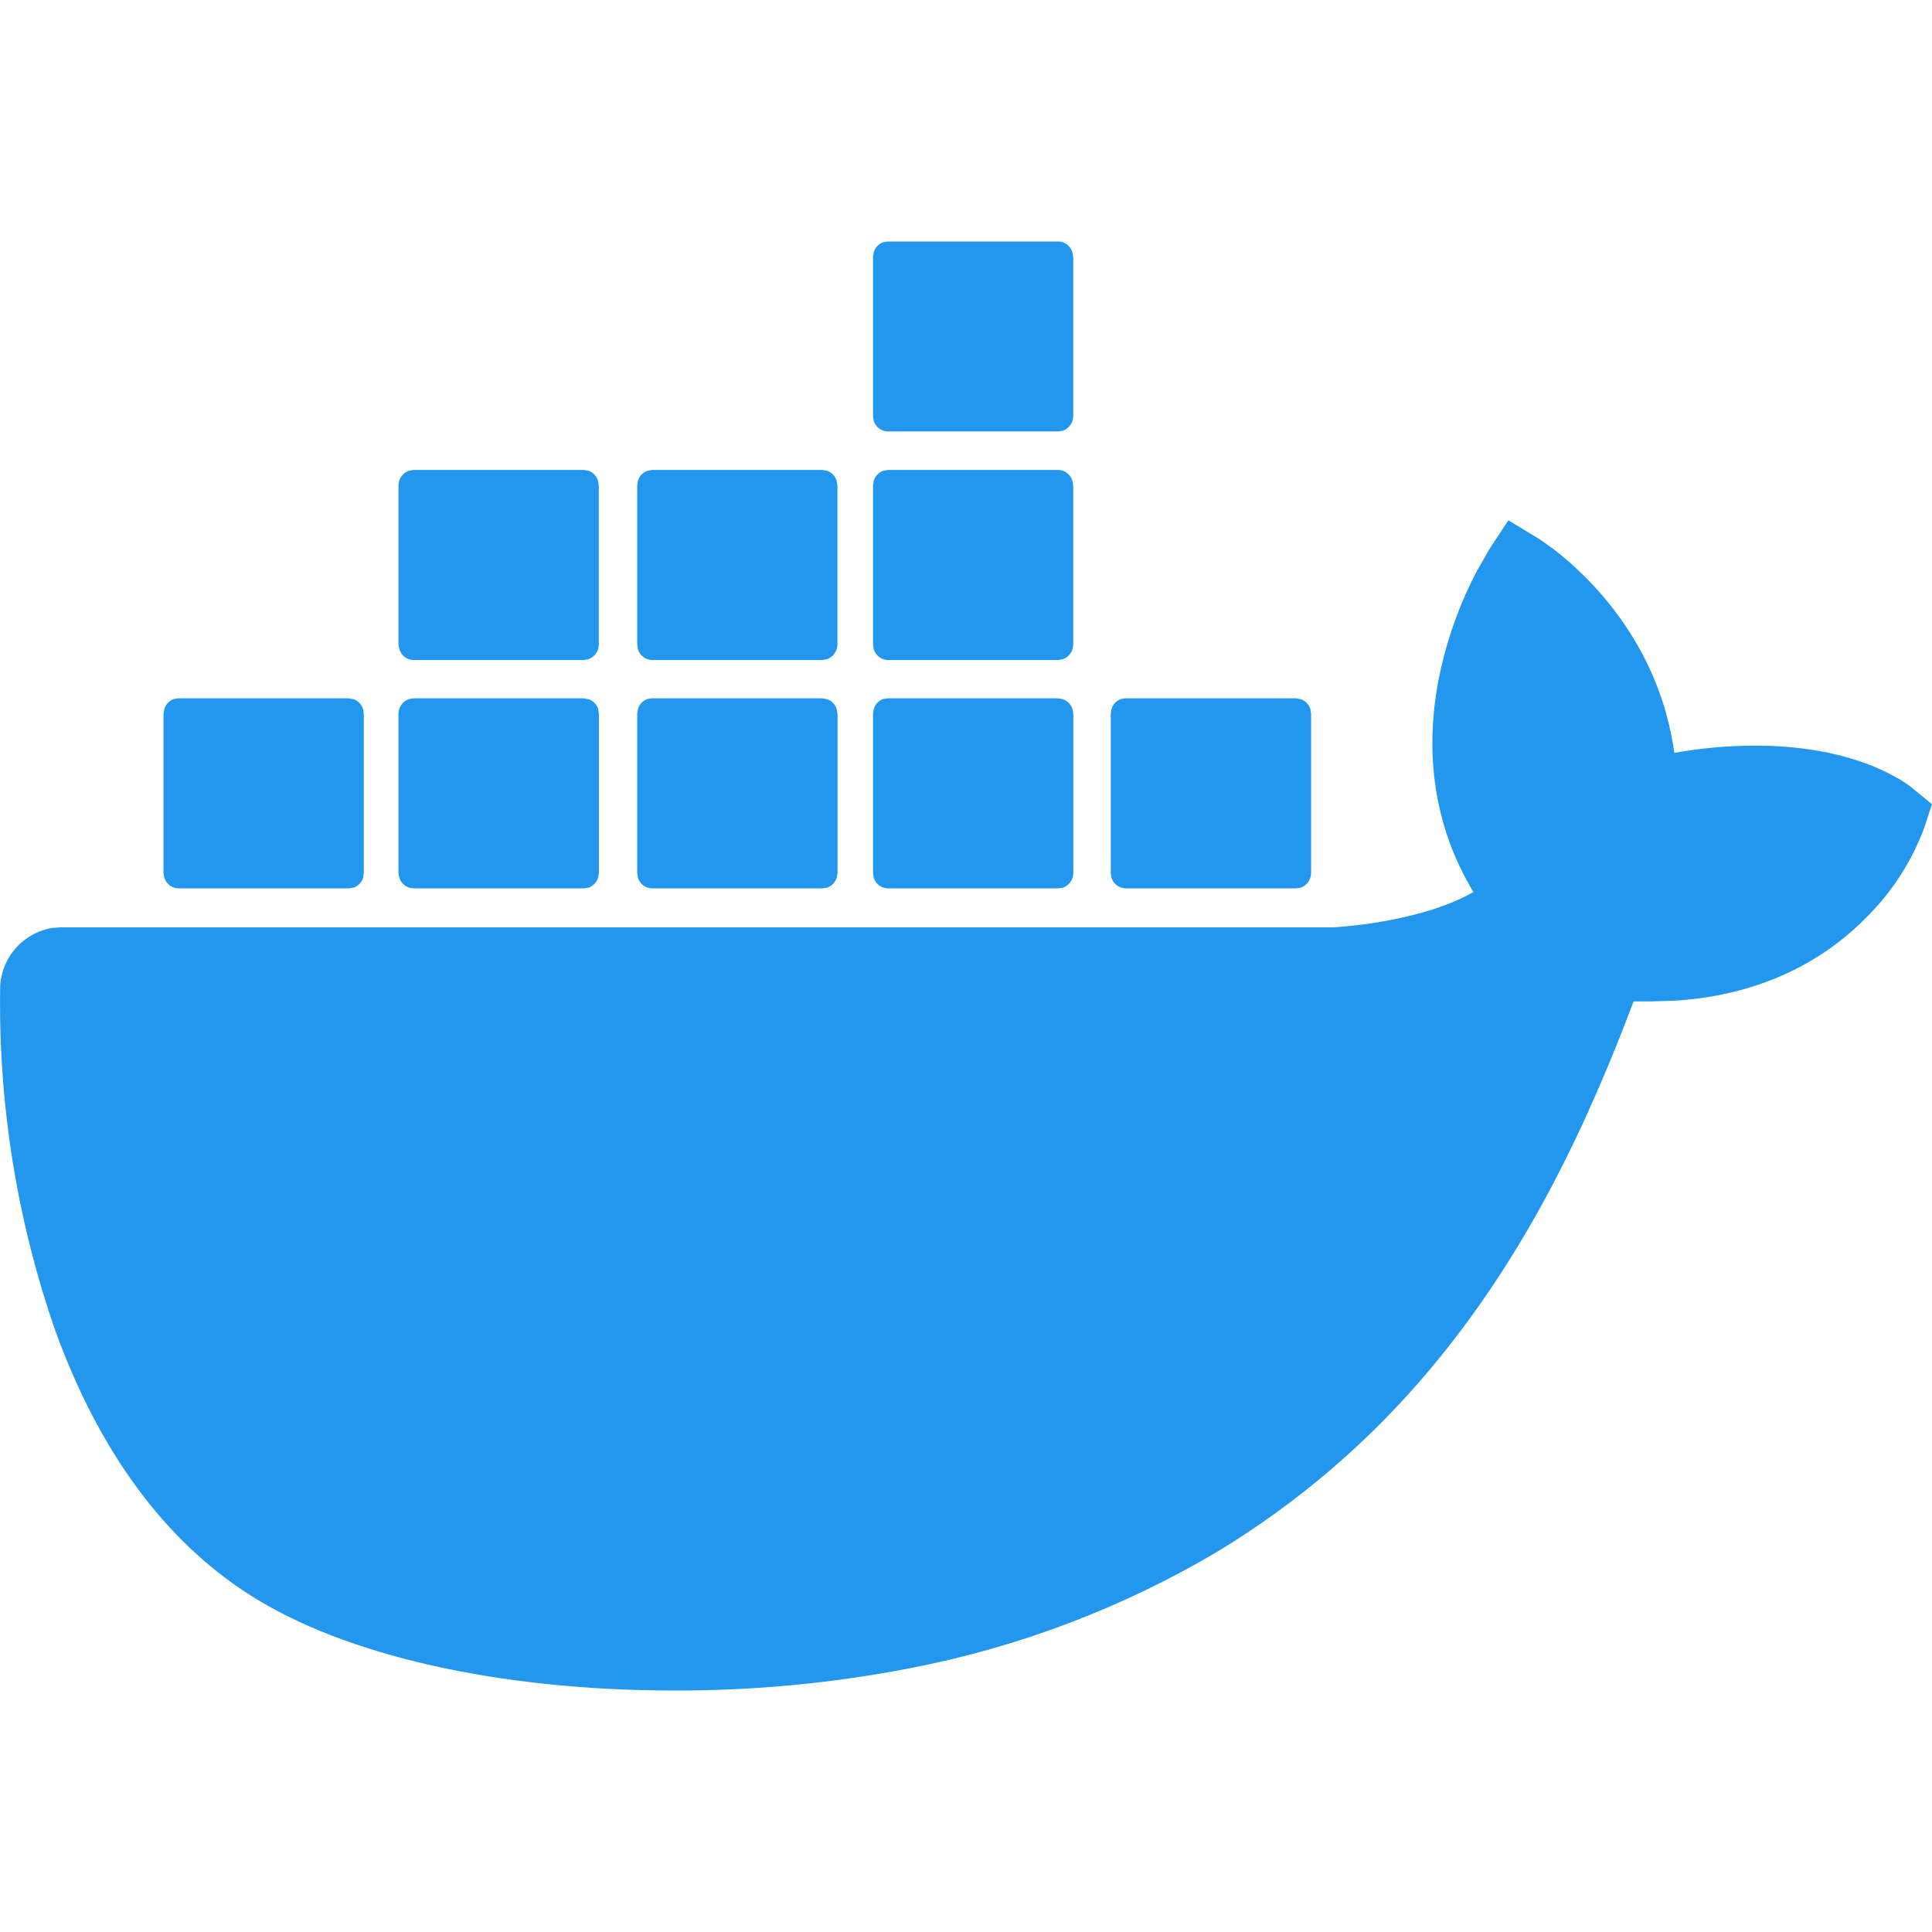
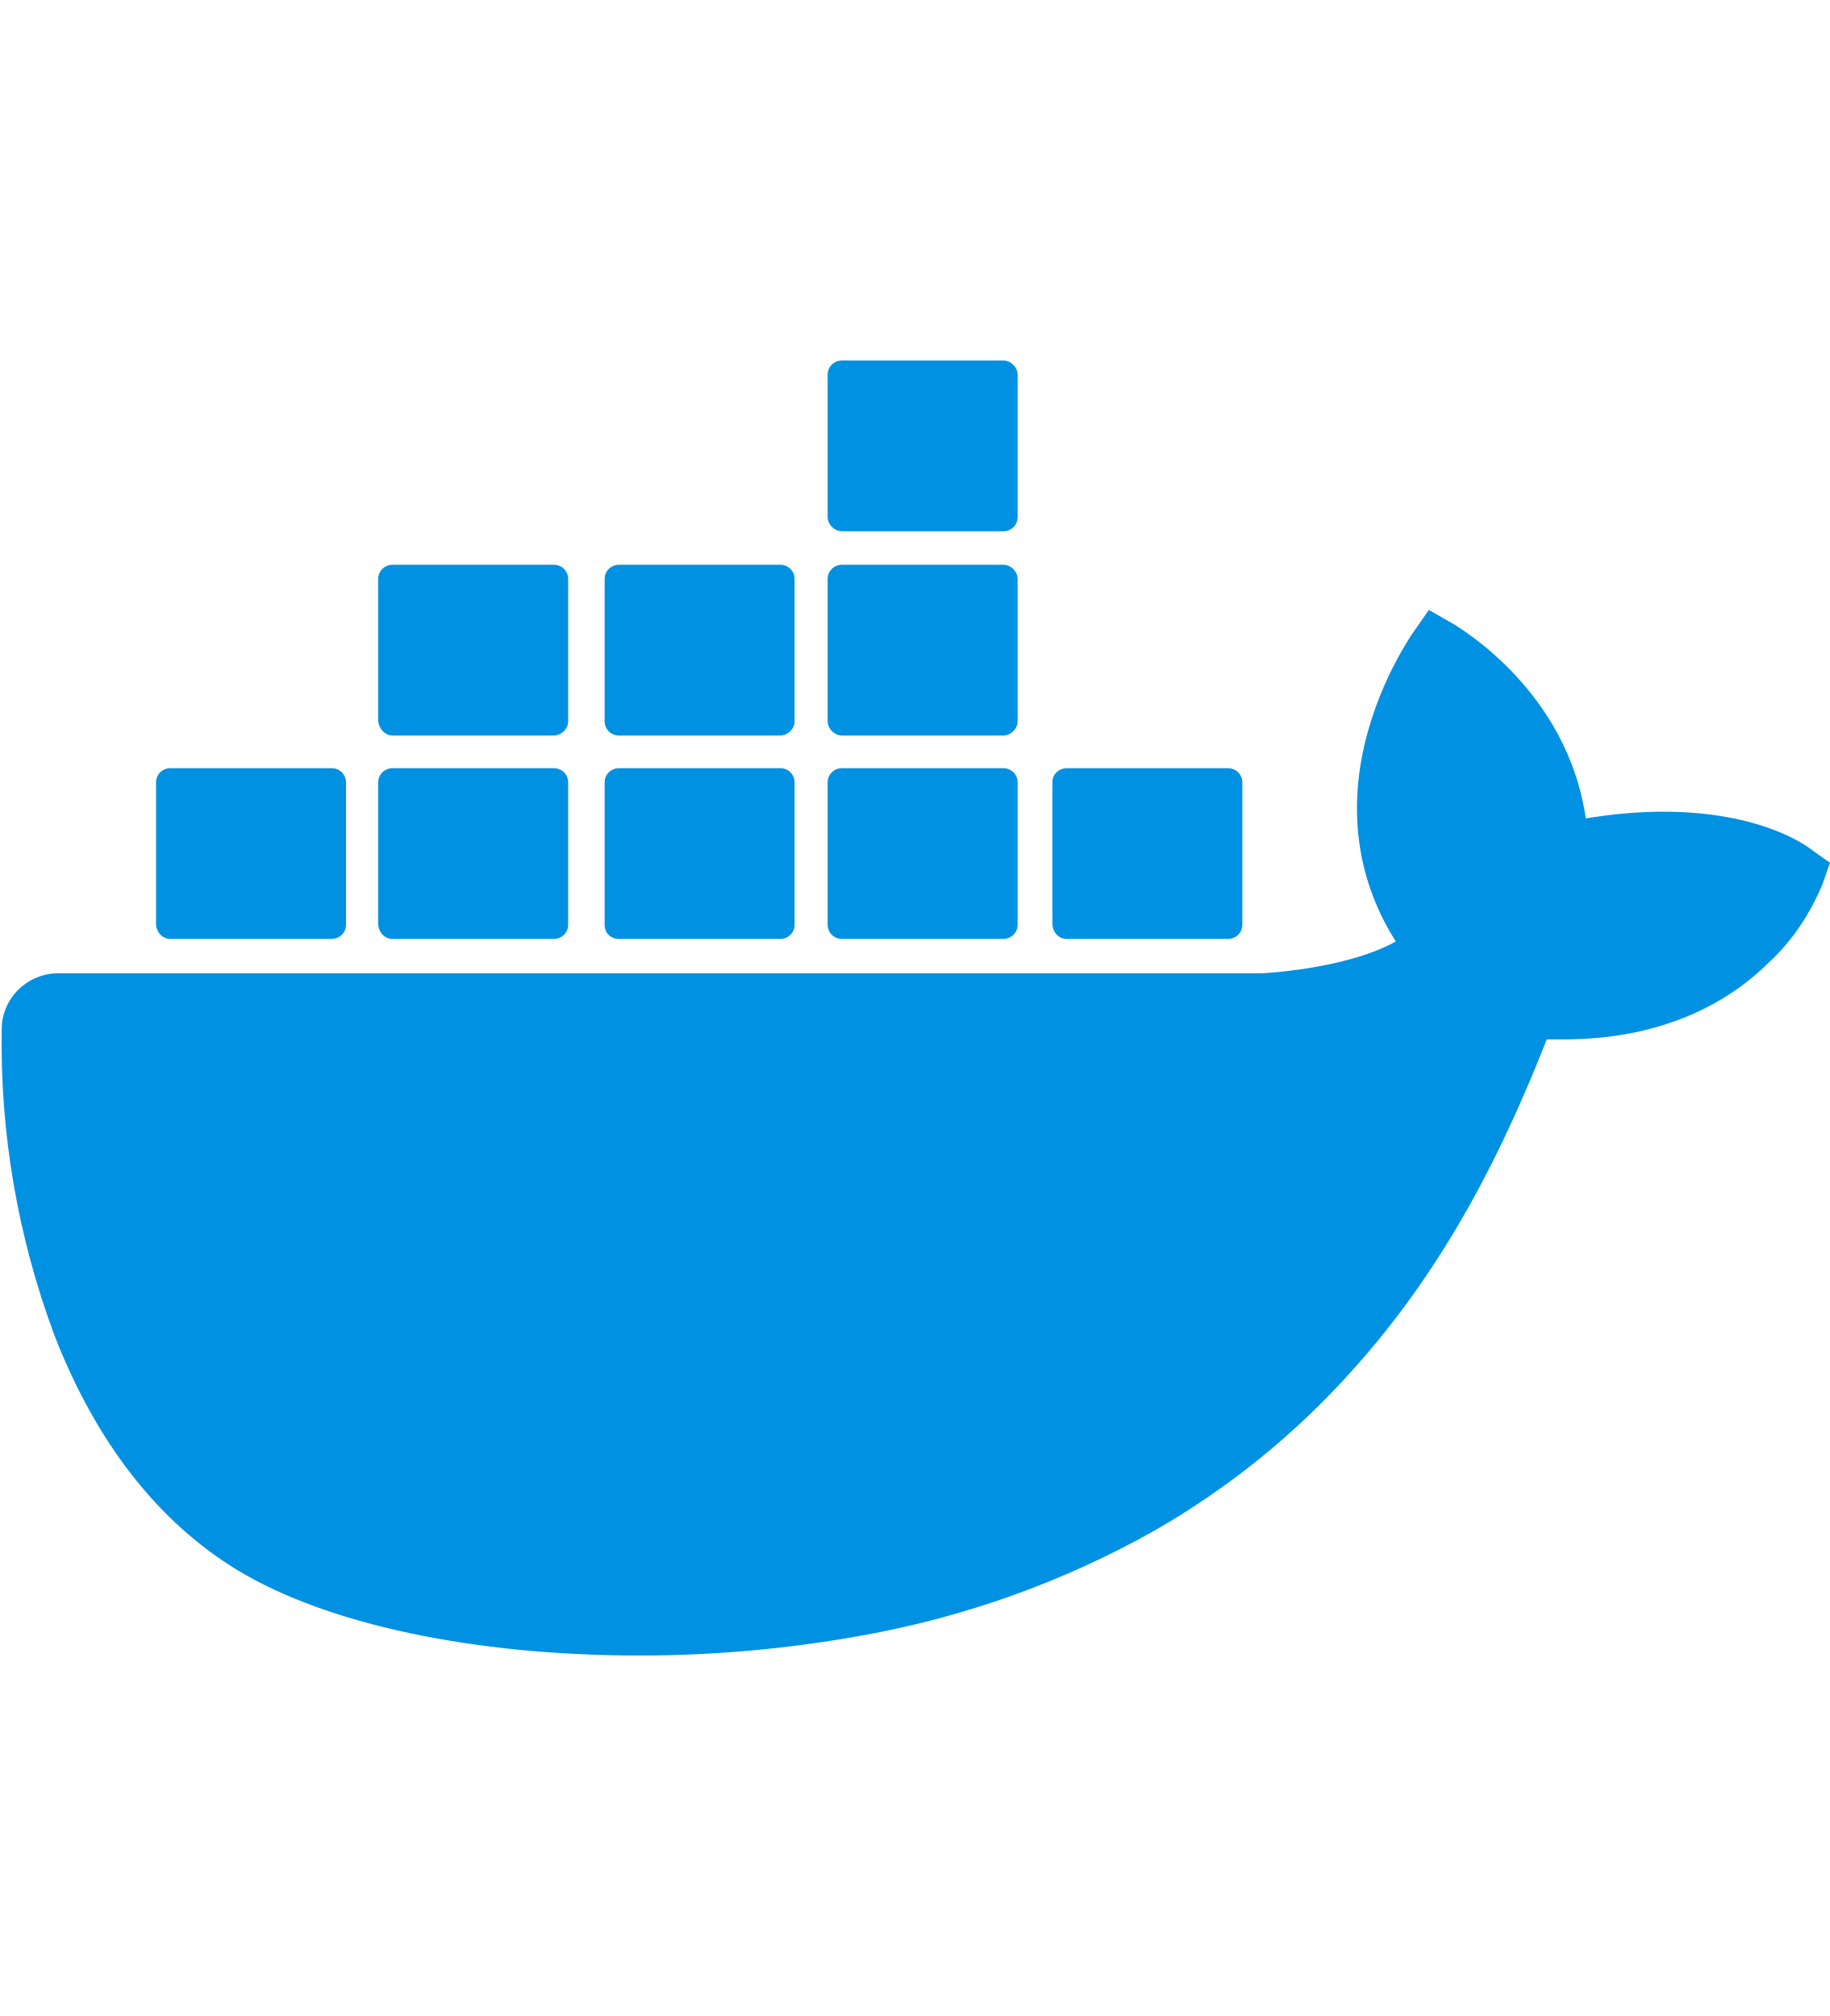
- <svg xmlns="http://www.w3.org/2000/svg" width="800px" height="800px" viewBox="0 0 16 16" fill="none">
-   <path fill="#2396ED" d="M12.342 4.536l.15-.227.262.159.116.083c.28.216.869.768.996 1.684.223-.04.448-.06.673-.06.534 0 .893.124 1.097.227l.105.057.068.045.191.156-.066.2a2.044 2.044 0 01-.47.73c-.29.299-.8.652-1.609.698l-.178.005h-.148c-.37.977-.867 2.078-1.702 3.066a7.081 7.081 0 01-1.74 1.488 7.941 7.941 0 01-2.549.968c-.644.125-1.298.187-1.953.185-1.45 0-2.73-.288-3.517-.792-.703-.449-1.243-1.182-1.606-2.177a8.25 8.25 0 01-.461-2.83.516.516 0 01.432-.516l.068-.005h10.54l.092-.007.149-.016c.256-.034.646-.11.92-.27-.328-.543-.421-1.178-.268-1.854a3.3 3.3 0 01.3-.81l.108-.187zM2.89 5.784l.04.007a.127.127 0 01.077.082l.006.04v1.315l-.006.041a.127.127 0 01-.078.082l-.039.006H1.478a.124.124 0 01-.117-.088l-.007-.04V5.912l.007-.04a.127.127 0 01.078-.083l.039-.006H2.89zm1.947 0l.039.007a.127.127 0 01.078.082l.006.04v1.315l-.007.041a.127.127 0 01-.078.082l-.039.006H3.424a.125.125 0 01-.117-.088L3.3 7.23V5.913a.13.13 0 01.085-.123l.039-.007h1.413zm1.976 0l.039.007a.127.127 0 01.077.082l.007.04v1.315l-.007.041a.127.127 0 01-.078.082l-.039.006H5.4a.124.124 0 01-.117-.088l-.006-.04V5.912l.006-.04a.127.127 0 01.078-.083l.039-.006h1.413zm1.952 0l.039.007a.127.127 0 01.078.082l.007.04v1.315a.13.13 0 01-.085.123l-.04.006H7.353a.124.124 0 01-.117-.088l-.006-.04V5.912l.006-.04a.127.127 0 01.078-.083l.04-.006h1.412zm1.97 0l.039.007a.127.127 0 01.078.082l.006.04v1.315a.13.13 0 01-.085.123l-.039.006H9.322a.124.124 0 01-.117-.088l-.006-.04V5.912l.006-.04a.127.127 0 01.078-.083l.04-.006h1.411zM4.835 3.892l.04.007a.127.127 0 01.077.081l.007.041v1.315a.13.13 0 01-.085.123l-.039.007H3.424a.125.125 0 01-.117-.09l-.007-.04V4.021a.13.13 0 01.085-.122l.039-.007h1.412zm1.976 0l.04.007a.127.127 0 01.077.081l.007.041v1.315a.13.13 0 01-.085.123l-.039.007H5.4a.125.125 0 01-.117-.09l-.006-.04V4.021l.006-.04a.127.127 0 01.078-.082l.039-.007h1.412zm1.953 0c.054 0 .1.037.117.088l.007.041v1.315a.13.13 0 01-.085.123l-.04.007H7.353a.125.125 0 01-.117-.09l-.006-.04V4.021l.006-.04a.127.127 0 01.078-.082l.04-.007h1.412zm0-1.892c.054 0 .1.037.117.088l.007.04v1.316a.13.13 0 01-.085.123l-.04.006H7.353a.124.124 0 01-.117-.088l-.006-.04V2.128l.006-.04a.127.127 0 01.078-.082L7.353 2h1.412z" />
+ <svg xmlns="http://www.w3.org/2000/svg" height="2500" viewBox="-.557 117.607 598.543 423.631" width="2269">
+   <g fill="#0091e2">
+     <path d="m592.162 277.804c-1.664-1.37-16.642-12.597-48.815-12.597-8.321 0-16.92.822-25.24 2.191-6.102-41.898-41.327-62.162-42.714-63.257l-8.598-4.93-5.547 7.942c-6.934 10.68-12.204 22.729-15.255 35.052-5.824 23.824-2.219 46.279 9.985 65.447-14.7 8.216-38.553 10.133-43.545 10.406h-393.853c-10.262 0-18.583 8.216-18.583 18.348-.554 33.956 5.27 67.912 17.197 99.951 13.59 35.052 33.838 61.067 59.91 76.95 29.4 17.799 77.383 27.931 131.468 27.931 24.408 0 48.815-2.19 72.946-6.572 33.56-6.025 65.734-17.526 95.412-34.23a260.485 260.485 0 0 0 64.902-52.577c31.342-34.778 49.925-73.663 63.515-108.167h5.547c34.116 0 55.195-13.418 66.844-24.92 7.766-7.12 13.59-15.882 17.751-25.74l2.497-7.12z" />
+     <path d="m55.193 306.83h52.698c2.497 0 4.716-1.916 4.716-4.654v-46.553c0-2.465-1.942-4.655-4.716-4.655h-52.698c-2.496 0-4.715 1.916-4.715 4.655v46.553c.277 2.738 2.219 4.655 4.715 4.655zm72.668 0h52.699c2.496 0 4.715-1.916 4.715-4.654v-46.553c0-2.465-1.942-4.655-4.715-4.655h-52.7c-2.496 0-4.715 1.916-4.715 4.655v46.553c.278 2.738 2.22 4.655 4.715 4.655m74.055 0h52.699c2.496 0 4.715-1.917 4.715-4.655v-46.553c0-2.465-1.942-4.655-4.715-4.655h-52.699c-2.496 0-4.715 1.916-4.715 4.655v46.553c0 2.738 1.942 4.655 4.715 4.655zm72.946 0h52.699c2.496 0 4.715-1.917 4.715-4.655v-46.553c0-2.465-1.942-4.655-4.715-4.655h-52.699c-2.496 0-4.715 1.916-4.715 4.655v46.553c0 2.738 2.219 4.655 4.715 4.655zm-147-66.543h52.698c2.496 0 4.715-2.19 4.715-4.655v-46.553c0-2.465-1.942-4.656-4.715-4.656h-52.699c-2.496 0-4.715 1.917-4.715 4.656v46.553c.278 2.464 2.22 4.655 4.715 4.655m74.055 0h52.699c2.496 0 4.715-2.19 4.715-4.655v-46.553c0-2.465-1.942-4.656-4.715-4.656h-52.699c-2.496 0-4.715 1.917-4.715 4.656v46.553c0 2.464 1.942 4.655 4.715 4.655m72.946 0h52.699c2.496 0 4.715-2.19 4.715-4.655v-46.553c0-2.465-2.22-4.656-4.715-4.656h-52.699c-2.496 0-4.715 1.917-4.715 4.656v46.553c0 2.464 2.219 4.655 4.715 4.655m0-66.817h52.699c2.496 0 4.715-1.917 4.715-4.655v-46.553c0-2.465-2.22-4.656-4.715-4.656h-52.699c-2.496 0-4.715 1.917-4.715 4.656v46.553c0 2.464 2.219 4.655 4.715 4.655m73.5 133.36h52.699c2.496 0 4.715-1.917 4.715-4.655v-46.553c0-2.465-1.941-4.655-4.715-4.655h-52.698c-2.497 0-4.716 1.916-4.716 4.655v46.553c.278 2.738 2.22 4.655 4.716 4.655" />
+   </g>
</svg>
